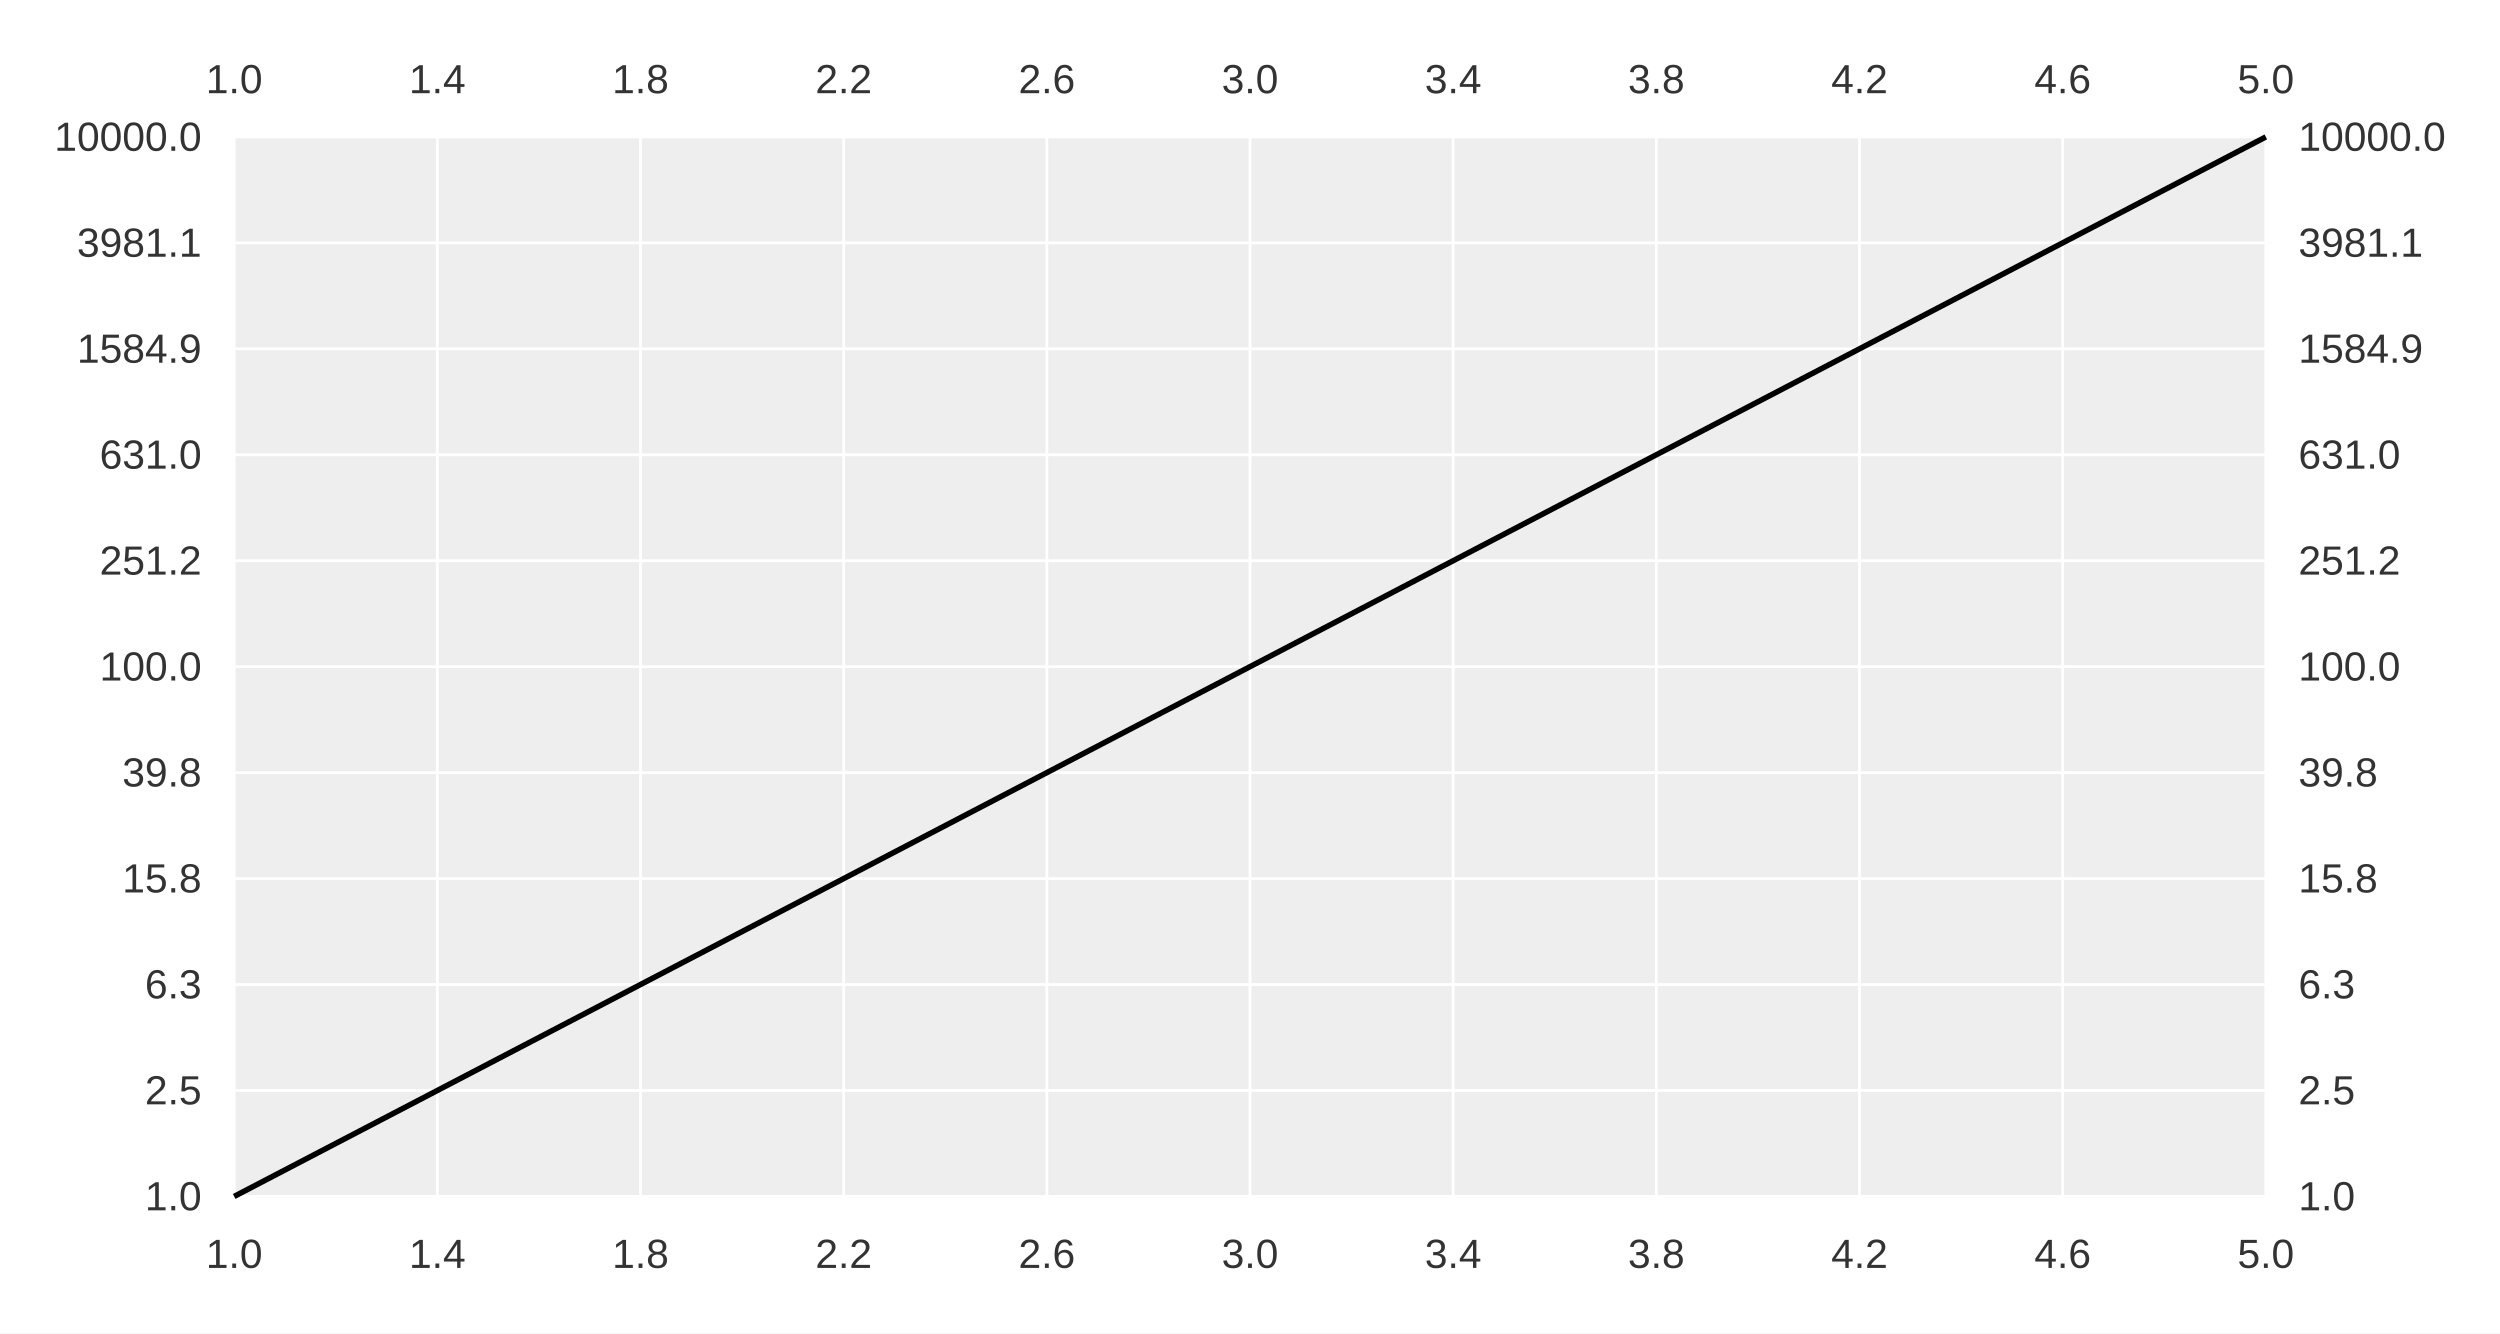
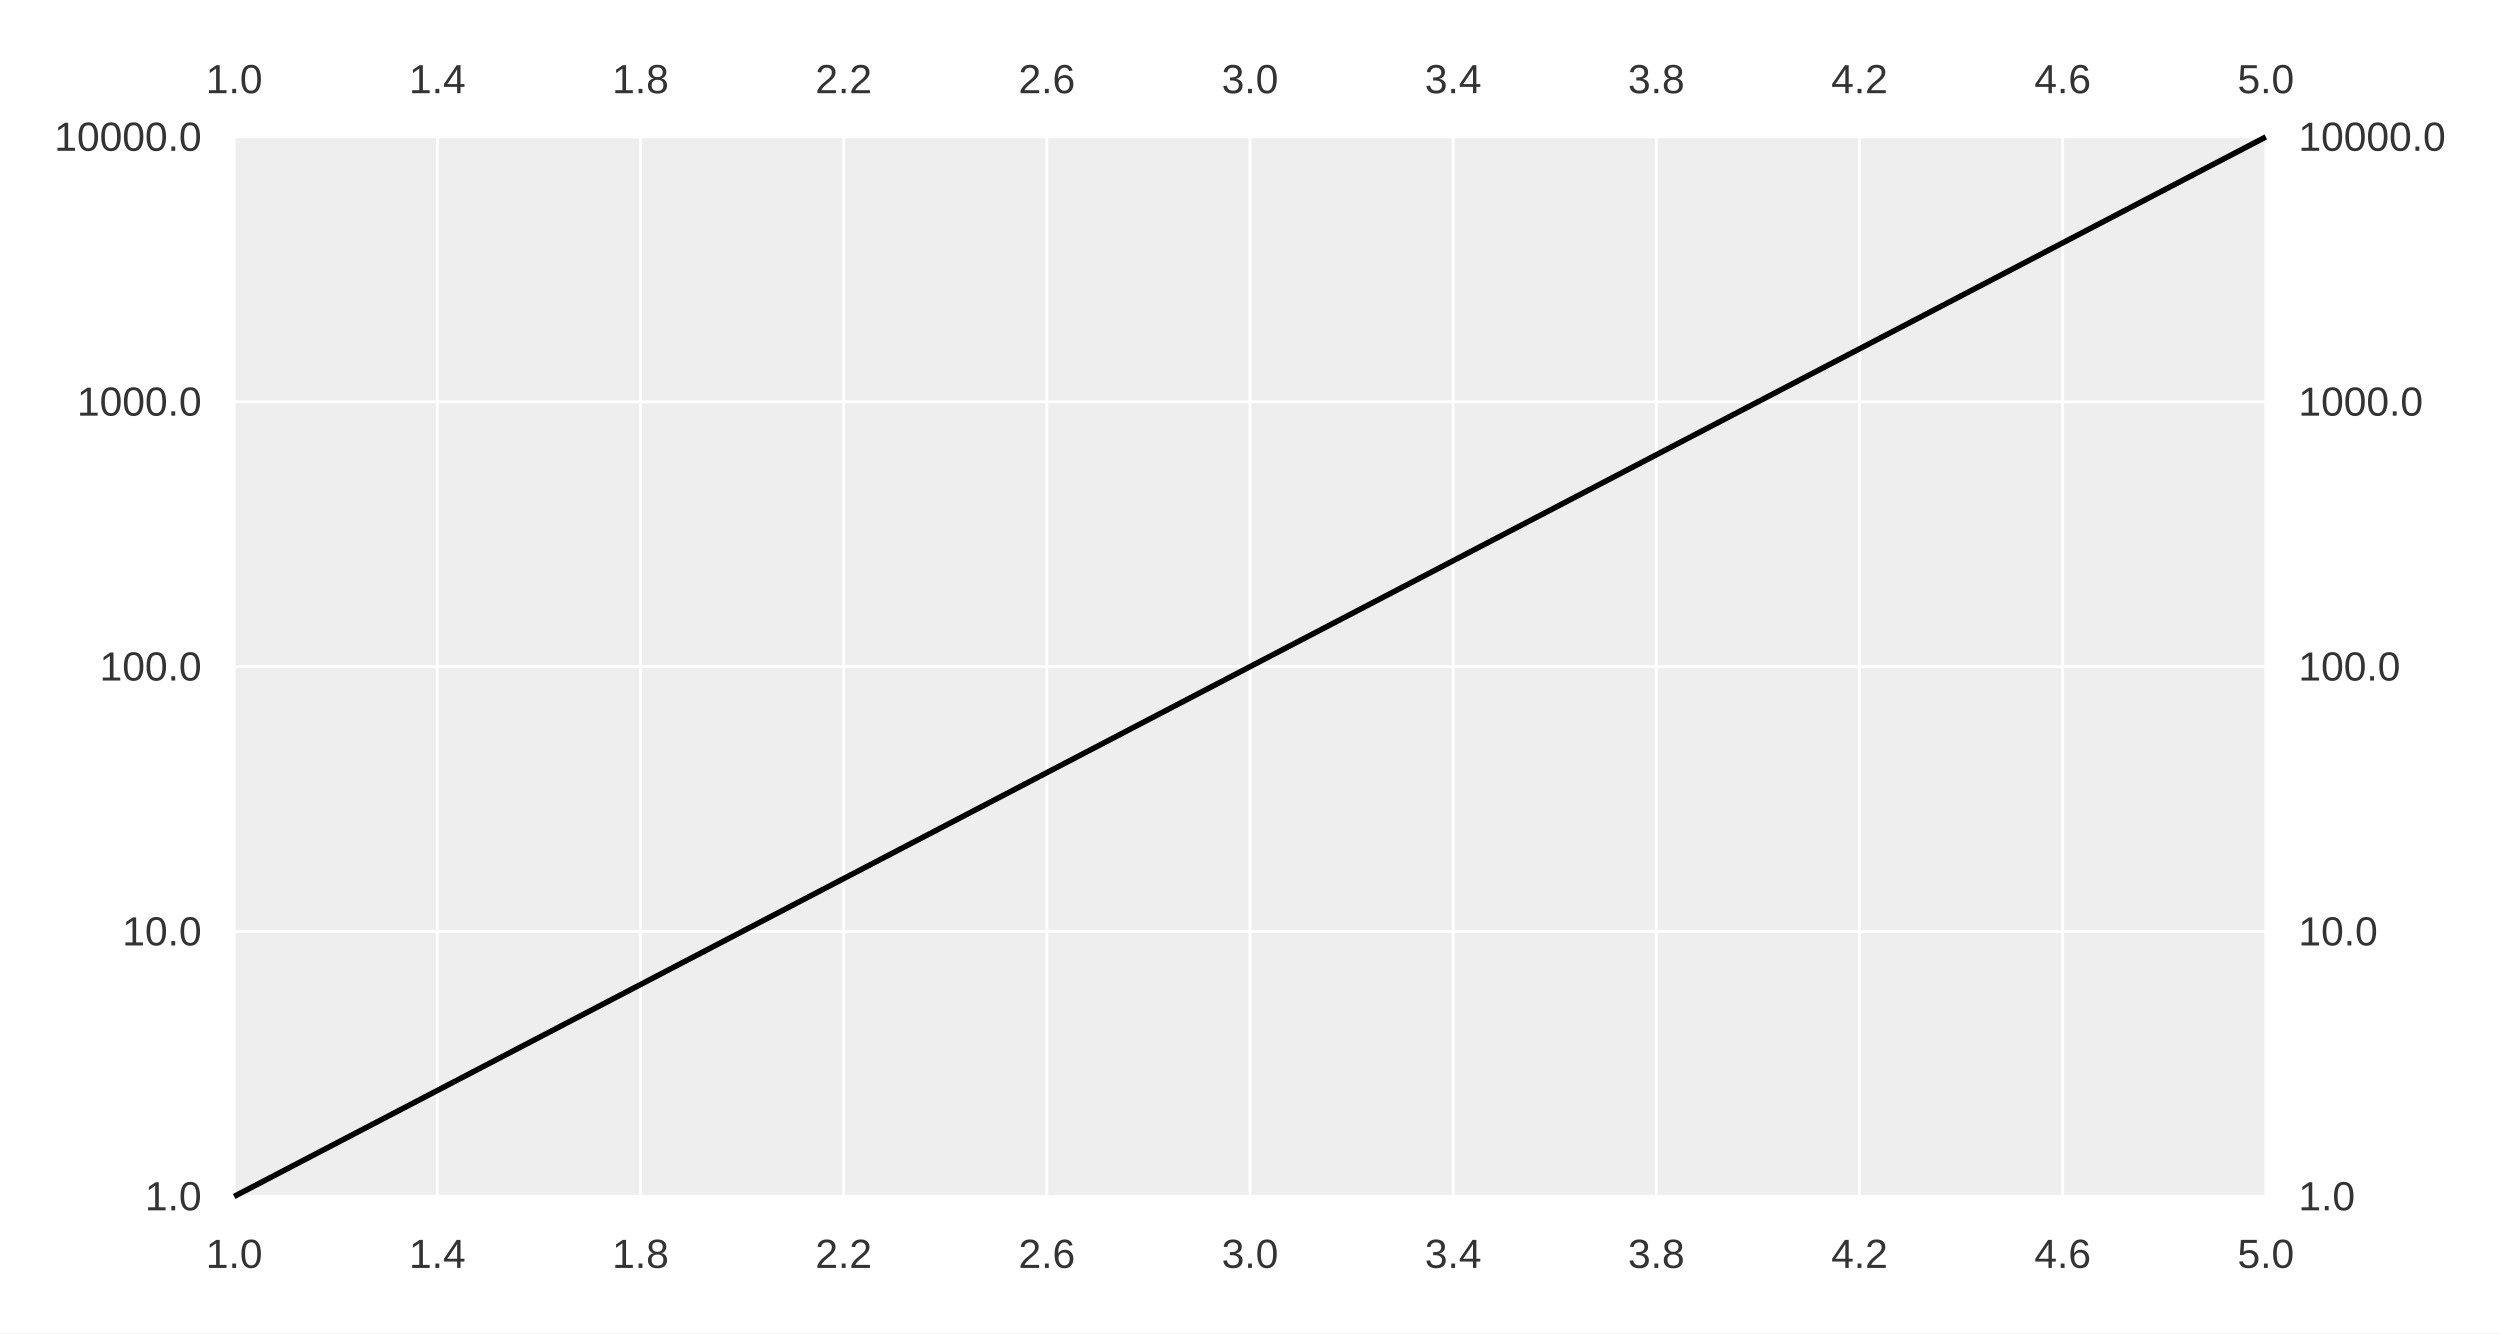
<svg xmlns="http://www.w3.org/2000/svg" width="900" height="480" viewBox="0 0 900 480">
  <rect width="900" height="480" fill="#ffffff" />
  <path fill="#eeeeee" d="M84.305 49.289 L815.695 49.289 L815.695 430.711 L84.305 430.711 L84.305 49.289 " />
  <path stroke-width="1" stroke="#ffffff" fill="none" d="M84.305 49.289 L84.305 430.711 " />
  <path stroke-width="1" stroke="#ffffff" fill="none" d="M157.444 49.289 L157.444 430.711 " />
  <path stroke-width="1" stroke="#ffffff" fill="none" d="M230.583 49.289 L230.583 430.711 " />
  <path stroke-width="1" stroke="#ffffff" fill="none" d="M303.722 49.289 L303.722 430.711 " />
  <path stroke-width="1" stroke="#ffffff" fill="none" d="M376.861 49.289 L376.861 430.711 " />
  <path stroke-width="1" stroke="#ffffff" fill="none" d="M450 49.289 L450 430.711 " />
  <path stroke-width="1" stroke="#ffffff" fill="none" d="M523.139 49.289 L523.139 430.711 " />
  <path stroke-width="1" stroke="#ffffff" fill="none" d="M596.278 49.289 L596.278 430.711 " />
  <path stroke-width="1" stroke="#ffffff" fill="none" d="M669.417 49.289 L669.417 430.711 " />
  <path stroke-width="1" stroke="#ffffff" fill="none" d="M742.556 49.289 L742.556 430.711 " />
  <path stroke-width="1" stroke="#ffffff" fill="none" d="M815.695 49.289 L815.695 430.711 " />
  <path stroke-width="1" stroke="#ffffff" fill="none" d="M84.305 430.711 L815.695 430.711 " />
-   <path stroke-width="1" stroke="#ffffff" fill="none" d="M84.305 392.569 L815.695 392.569 " />
-   <path stroke-width="1" stroke="#ffffff" fill="none" d="M84.305 354.427 L815.695 354.427 " />
-   <path stroke-width="1" stroke="#ffffff" fill="none" d="M84.305 316.284 L815.695 316.284 " />
-   <path stroke-width="1" stroke="#ffffff" fill="none" d="M84.305 278.142 L815.695 278.142 " />
+   <path stroke-width="1" stroke="#ffffff" fill="none" d="M84.305 335.356 L815.695 335.356 " />
  <path stroke-width="1" stroke="#ffffff" fill="none" d="M84.305 240 L815.695 240 " />
-   <path stroke-width="1" stroke="#ffffff" fill="none" d="M84.305 201.858 L815.695 201.858 " />
-   <path stroke-width="1" stroke="#ffffff" fill="none" d="M84.305 163.716 L815.695 163.716 " />
-   <path stroke-width="1" stroke="#ffffff" fill="none" d="M84.305 125.573 L815.695 125.573 " />
-   <path stroke-width="1" stroke="#ffffff" fill="none" d="M84.305 87.431 L815.695 87.431 " />
+   <path stroke-width="1" stroke="#ffffff" fill="none" d="M84.305 144.644 L815.695 144.644 " />
  <path stroke-width="1" stroke="#ffffff" fill="none" d="M84.305 49.289 L815.695 49.289 " />
  <path stroke-width="2" stroke="#000000" fill="none" d="M84.305 430.711 L267.152 335.356 L450 240 L632.848 144.644 L815.695 49.289 " />
  <path stroke-width="0" stroke="#333333" fill="none" d="M84.305 49.289 L815.695 49.289 " />
  <path stroke-width="0" stroke="#333333" fill="none" d="M84.305 49.289 L84.305 54.622 " />
  <path stroke-width="0" stroke="#333333" fill="none" d="M157.444 49.289 L157.444 54.622 " />
  <path stroke-width="0" stroke="#333333" fill="none" d="M230.583 49.289 L230.583 54.622 " />
  <path stroke-width="0" stroke="#333333" fill="none" d="M303.722 49.289 L303.722 54.622 " />
  <path stroke-width="0" stroke="#333333" fill="none" d="M376.861 49.289 L376.861 54.622 " />
  <path stroke-width="0" stroke="#333333" fill="none" d="M450 49.289 L450 54.622 " />
  <path stroke-width="0" stroke="#333333" fill="none" d="M523.139 49.289 L523.139 54.622 " />
  <path stroke-width="0" stroke="#333333" fill="none" d="M596.278 49.289 L596.278 54.622 " />
  <path stroke-width="0" stroke="#333333" fill="none" d="M669.417 49.289 L669.417 54.622 " />
  <path stroke-width="0" stroke="#333333" fill="none" d="M742.556 49.289 L742.556 54.622 " />
  <path stroke-width="0" stroke="#333333" fill="none" d="M815.695 49.289 L815.695 54.622 " />
  <text x="74.109" y="33.556" fill="#333333" font-size="14.667" font-family="Arial,Helvetica,'Helvetica Neue',sans-serif">1.0</text>
  <text x="147.248" y="33.556" fill="#333333" font-size="14.667" font-family="Arial,Helvetica,'Helvetica Neue',sans-serif">1.4</text>
  <text x="220.387" y="33.556" fill="#333333" font-size="14.667" font-family="Arial,Helvetica,'Helvetica Neue',sans-serif">1.8</text>
  <text x="293.527" y="33.556" fill="#333333" font-size="14.667" font-family="Arial,Helvetica,'Helvetica Neue',sans-serif">2.2</text>
  <text x="366.666" y="33.556" fill="#333333" font-size="14.667" font-family="Arial,Helvetica,'Helvetica Neue',sans-serif">2.6</text>
  <text x="439.805" y="33.556" fill="#333333" font-size="14.667" font-family="Arial,Helvetica,'Helvetica Neue',sans-serif">3.0</text>
  <text x="512.944" y="33.556" fill="#333333" font-size="14.667" font-family="Arial,Helvetica,'Helvetica Neue',sans-serif">3.4</text>
  <text x="586.083" y="33.556" fill="#333333" font-size="14.667" font-family="Arial,Helvetica,'Helvetica Neue',sans-serif">3.8</text>
  <text x="659.222" y="33.556" fill="#333333" font-size="14.667" font-family="Arial,Helvetica,'Helvetica Neue',sans-serif">4.2</text>
  <text x="732.361" y="33.556" fill="#333333" font-size="14.667" font-family="Arial,Helvetica,'Helvetica Neue',sans-serif">4.6</text>
  <text x="805.5" y="33.556" fill="#333333" font-size="14.667" font-family="Arial,Helvetica,'Helvetica Neue',sans-serif">5.0</text>
  <path stroke-width="0" stroke="#333333" fill="none" d="M815.695 49.289 L815.695 430.711 " />
  <path stroke-width="0" stroke="#333333" fill="none" d="M810.362 430.711 L815.695 430.711 " />
-   <path stroke-width="0" stroke="#333333" fill="none" d="M810.362 392.569 L815.695 392.569 " />
-   <path stroke-width="0" stroke="#333333" fill="none" d="M810.362 354.427 L815.695 354.427 " />
-   <path stroke-width="0" stroke="#333333" fill="none" d="M810.362 316.284 L815.695 316.284 " />
-   <path stroke-width="0" stroke="#333333" fill="none" d="M810.362 278.142 L815.695 278.142 " />
+   <path stroke-width="0" stroke="#333333" fill="none" d="M810.362 335.356 L815.695 335.356 " />
  <path stroke-width="0" stroke="#333333" fill="none" d="M810.362 240 L815.695 240 " />
-   <path stroke-width="0" stroke="#333333" fill="none" d="M810.362 201.858 L815.695 201.858 " />
-   <path stroke-width="0" stroke="#333333" fill="none" d="M810.362 163.716 L815.695 163.716 " />
-   <path stroke-width="0" stroke="#333333" fill="none" d="M810.362 125.573 L815.695 125.573 " />
-   <path stroke-width="0" stroke="#333333" fill="none" d="M810.362 87.431 L815.695 87.431 " />
+   <path stroke-width="0" stroke="#333333" fill="none" d="M810.362 144.644 L815.695 144.644 " />
  <path stroke-width="0" stroke="#333333" fill="none" d="M810.362 49.289 L815.695 49.289 " />
  <text x="827.429" y="435.711" fill="#333333" font-size="14.667" font-family="Arial,Helvetica,'Helvetica Neue',sans-serif">1.0</text>
-   <text x="827.429" y="397.569" fill="#333333" font-size="14.667" font-family="Arial,Helvetica,'Helvetica Neue',sans-serif">2.5</text>
-   <text x="827.429" y="359.427" fill="#333333" font-size="14.667" font-family="Arial,Helvetica,'Helvetica Neue',sans-serif">6.3</text>
-   <text x="827.429" y="321.284" fill="#333333" font-size="14.667" font-family="Arial,Helvetica,'Helvetica Neue',sans-serif">15.8</text>
-   <text x="827.429" y="283.142" fill="#333333" font-size="14.667" font-family="Arial,Helvetica,'Helvetica Neue',sans-serif">39.8</text>
+   <text x="827.429" y="340.356" fill="#333333" font-size="14.667" font-family="Arial,Helvetica,'Helvetica Neue',sans-serif">10.0</text>
  <text x="827.429" y="245" fill="#333333" font-size="14.667" font-family="Arial,Helvetica,'Helvetica Neue',sans-serif">100.0</text>
-   <text x="827.429" y="206.858" fill="#333333" font-size="14.667" font-family="Arial,Helvetica,'Helvetica Neue',sans-serif">251.2</text>
-   <text x="827.429" y="168.716" fill="#333333" font-size="14.667" font-family="Arial,Helvetica,'Helvetica Neue',sans-serif">631.0</text>
-   <text x="827.429" y="130.573" fill="#333333" font-size="14.667" font-family="Arial,Helvetica,'Helvetica Neue',sans-serif">1584.9</text>
-   <text x="827.429" y="92.431" fill="#333333" font-size="14.667" font-family="Arial,Helvetica,'Helvetica Neue',sans-serif">3981.1</text>
+   <text x="827.429" y="149.644" fill="#333333" font-size="14.667" font-family="Arial,Helvetica,'Helvetica Neue',sans-serif">1000.0</text>
  <text x="827.429" y="54.289" fill="#333333" font-size="14.667" font-family="Arial,Helvetica,'Helvetica Neue',sans-serif">10000.0</text>
  <path stroke-width="0" stroke="#333333" fill="none" d="M84.305 430.711 L815.695 430.711 " />
  <path stroke-width="0" stroke="#333333" fill="none" d="M84.305 425.378 L84.305 430.711 " />
  <path stroke-width="0" stroke="#333333" fill="none" d="M157.444 425.378 L157.444 430.711 " />
  <path stroke-width="0" stroke="#333333" fill="none" d="M230.583 425.378 L230.583 430.711 " />
  <path stroke-width="0" stroke="#333333" fill="none" d="M303.722 425.378 L303.722 430.711 " />
  <path stroke-width="0" stroke="#333333" fill="none" d="M376.861 425.378 L376.861 430.711 " />
  <path stroke-width="0" stroke="#333333" fill="none" d="M450 425.378 L450 430.711 " />
  <path stroke-width="0" stroke="#333333" fill="none" d="M523.139 425.378 L523.139 430.711 " />
  <path stroke-width="0" stroke="#333333" fill="none" d="M596.278 425.378 L596.278 430.711 " />
  <path stroke-width="0" stroke="#333333" fill="none" d="M669.417 425.378 L669.417 430.711 " />
  <path stroke-width="0" stroke="#333333" fill="none" d="M742.556 425.378 L742.556 430.711 " />
  <path stroke-width="0" stroke="#333333" fill="none" d="M815.695 425.378 L815.695 430.711 " />
  <text x="74.109" y="456.444" fill="#333333" font-size="14.667" font-family="Arial,Helvetica,'Helvetica Neue',sans-serif">1.0</text>
  <text x="147.248" y="456.444" fill="#333333" font-size="14.667" font-family="Arial,Helvetica,'Helvetica Neue',sans-serif">1.4</text>
  <text x="220.387" y="456.444" fill="#333333" font-size="14.667" font-family="Arial,Helvetica,'Helvetica Neue',sans-serif">1.8</text>
  <text x="293.527" y="456.444" fill="#333333" font-size="14.667" font-family="Arial,Helvetica,'Helvetica Neue',sans-serif">2.2</text>
  <text x="366.666" y="456.444" fill="#333333" font-size="14.667" font-family="Arial,Helvetica,'Helvetica Neue',sans-serif">2.6</text>
  <text x="439.805" y="456.444" fill="#333333" font-size="14.667" font-family="Arial,Helvetica,'Helvetica Neue',sans-serif">3.0</text>
  <text x="512.944" y="456.444" fill="#333333" font-size="14.667" font-family="Arial,Helvetica,'Helvetica Neue',sans-serif">3.4</text>
  <text x="586.083" y="456.444" fill="#333333" font-size="14.667" font-family="Arial,Helvetica,'Helvetica Neue',sans-serif">3.8</text>
  <text x="659.222" y="456.444" fill="#333333" font-size="14.667" font-family="Arial,Helvetica,'Helvetica Neue',sans-serif">4.2</text>
  <text x="732.361" y="456.444" fill="#333333" font-size="14.667" font-family="Arial,Helvetica,'Helvetica Neue',sans-serif">4.6</text>
  <text x="805.5" y="456.444" fill="#333333" font-size="14.667" font-family="Arial,Helvetica,'Helvetica Neue',sans-serif">5.0</text>
  <path stroke-width="0" stroke="#333333" fill="none" d="M84.305 49.289 L84.305 430.711 " />
  <path stroke-width="0" stroke="#333333" fill="none" d="M84.305 430.711 L89.638 430.711 " />
-   <path stroke-width="0" stroke="#333333" fill="none" d="M84.305 392.569 L89.638 392.569 " />
-   <path stroke-width="0" stroke="#333333" fill="none" d="M84.305 354.427 L89.638 354.427 " />
-   <path stroke-width="0" stroke="#333333" fill="none" d="M84.305 316.284 L89.638 316.284 " />
-   <path stroke-width="0" stroke="#333333" fill="none" d="M84.305 278.142 L89.638 278.142 " />
+   <path stroke-width="0" stroke="#333333" fill="none" d="M84.305 335.356 L89.638 335.356 " />
  <path stroke-width="0" stroke="#333333" fill="none" d="M84.305 240 L89.638 240 " />
-   <path stroke-width="0" stroke="#333333" fill="none" d="M84.305 201.858 L89.638 201.858 " />
-   <path stroke-width="0" stroke="#333333" fill="none" d="M84.305 163.716 L89.638 163.716 " />
-   <path stroke-width="0" stroke="#333333" fill="none" d="M84.305 125.573 L89.638 125.573 " />
-   <path stroke-width="0" stroke="#333333" fill="none" d="M84.305 87.431 L89.638 87.431 " />
+   <path stroke-width="0" stroke="#333333" fill="none" d="M84.305 144.644 L89.638 144.644 " />
  <path stroke-width="0" stroke="#333333" fill="none" d="M84.305 49.289 L89.638 49.289 " />
  <text x="52.181" y="435.711" fill="#333333" font-size="14.667" font-family="Arial,Helvetica,'Helvetica Neue',sans-serif">1.0</text>
-   <text x="52.181" y="397.569" fill="#333333" font-size="14.667" font-family="Arial,Helvetica,'Helvetica Neue',sans-serif">2.5</text>
-   <text x="52.181" y="359.427" fill="#333333" font-size="14.667" font-family="Arial,Helvetica,'Helvetica Neue',sans-serif">6.3</text>
-   <text x="44.024" y="321.284" fill="#333333" font-size="14.667" font-family="Arial,Helvetica,'Helvetica Neue',sans-serif">15.8</text>
-   <text x="44.024" y="283.142" fill="#333333" font-size="14.667" font-family="Arial,Helvetica,'Helvetica Neue',sans-serif">39.8</text>
+   <text x="44.024" y="340.356" fill="#333333" font-size="14.667" font-family="Arial,Helvetica,'Helvetica Neue',sans-serif">10.0</text>
  <text x="35.868" y="245" fill="#333333" font-size="14.667" font-family="Arial,Helvetica,'Helvetica Neue',sans-serif">100.0</text>
-   <text x="35.868" y="206.858" fill="#333333" font-size="14.667" font-family="Arial,Helvetica,'Helvetica Neue',sans-serif">251.2</text>
-   <text x="35.868" y="168.716" fill="#333333" font-size="14.667" font-family="Arial,Helvetica,'Helvetica Neue',sans-serif">631.0</text>
-   <text x="27.712" y="130.573" fill="#333333" font-size="14.667" font-family="Arial,Helvetica,'Helvetica Neue',sans-serif">1584.9</text>
-   <text x="27.712" y="92.431" fill="#333333" font-size="14.667" font-family="Arial,Helvetica,'Helvetica Neue',sans-serif">3981.1</text>
+   <text x="27.712" y="149.644" fill="#333333" font-size="14.667" font-family="Arial,Helvetica,'Helvetica Neue',sans-serif">1000.0</text>
  <text x="19.556" y="54.289" fill="#333333" font-size="14.667" font-family="Arial,Helvetica,'Helvetica Neue',sans-serif">10000.0</text>
</svg>
